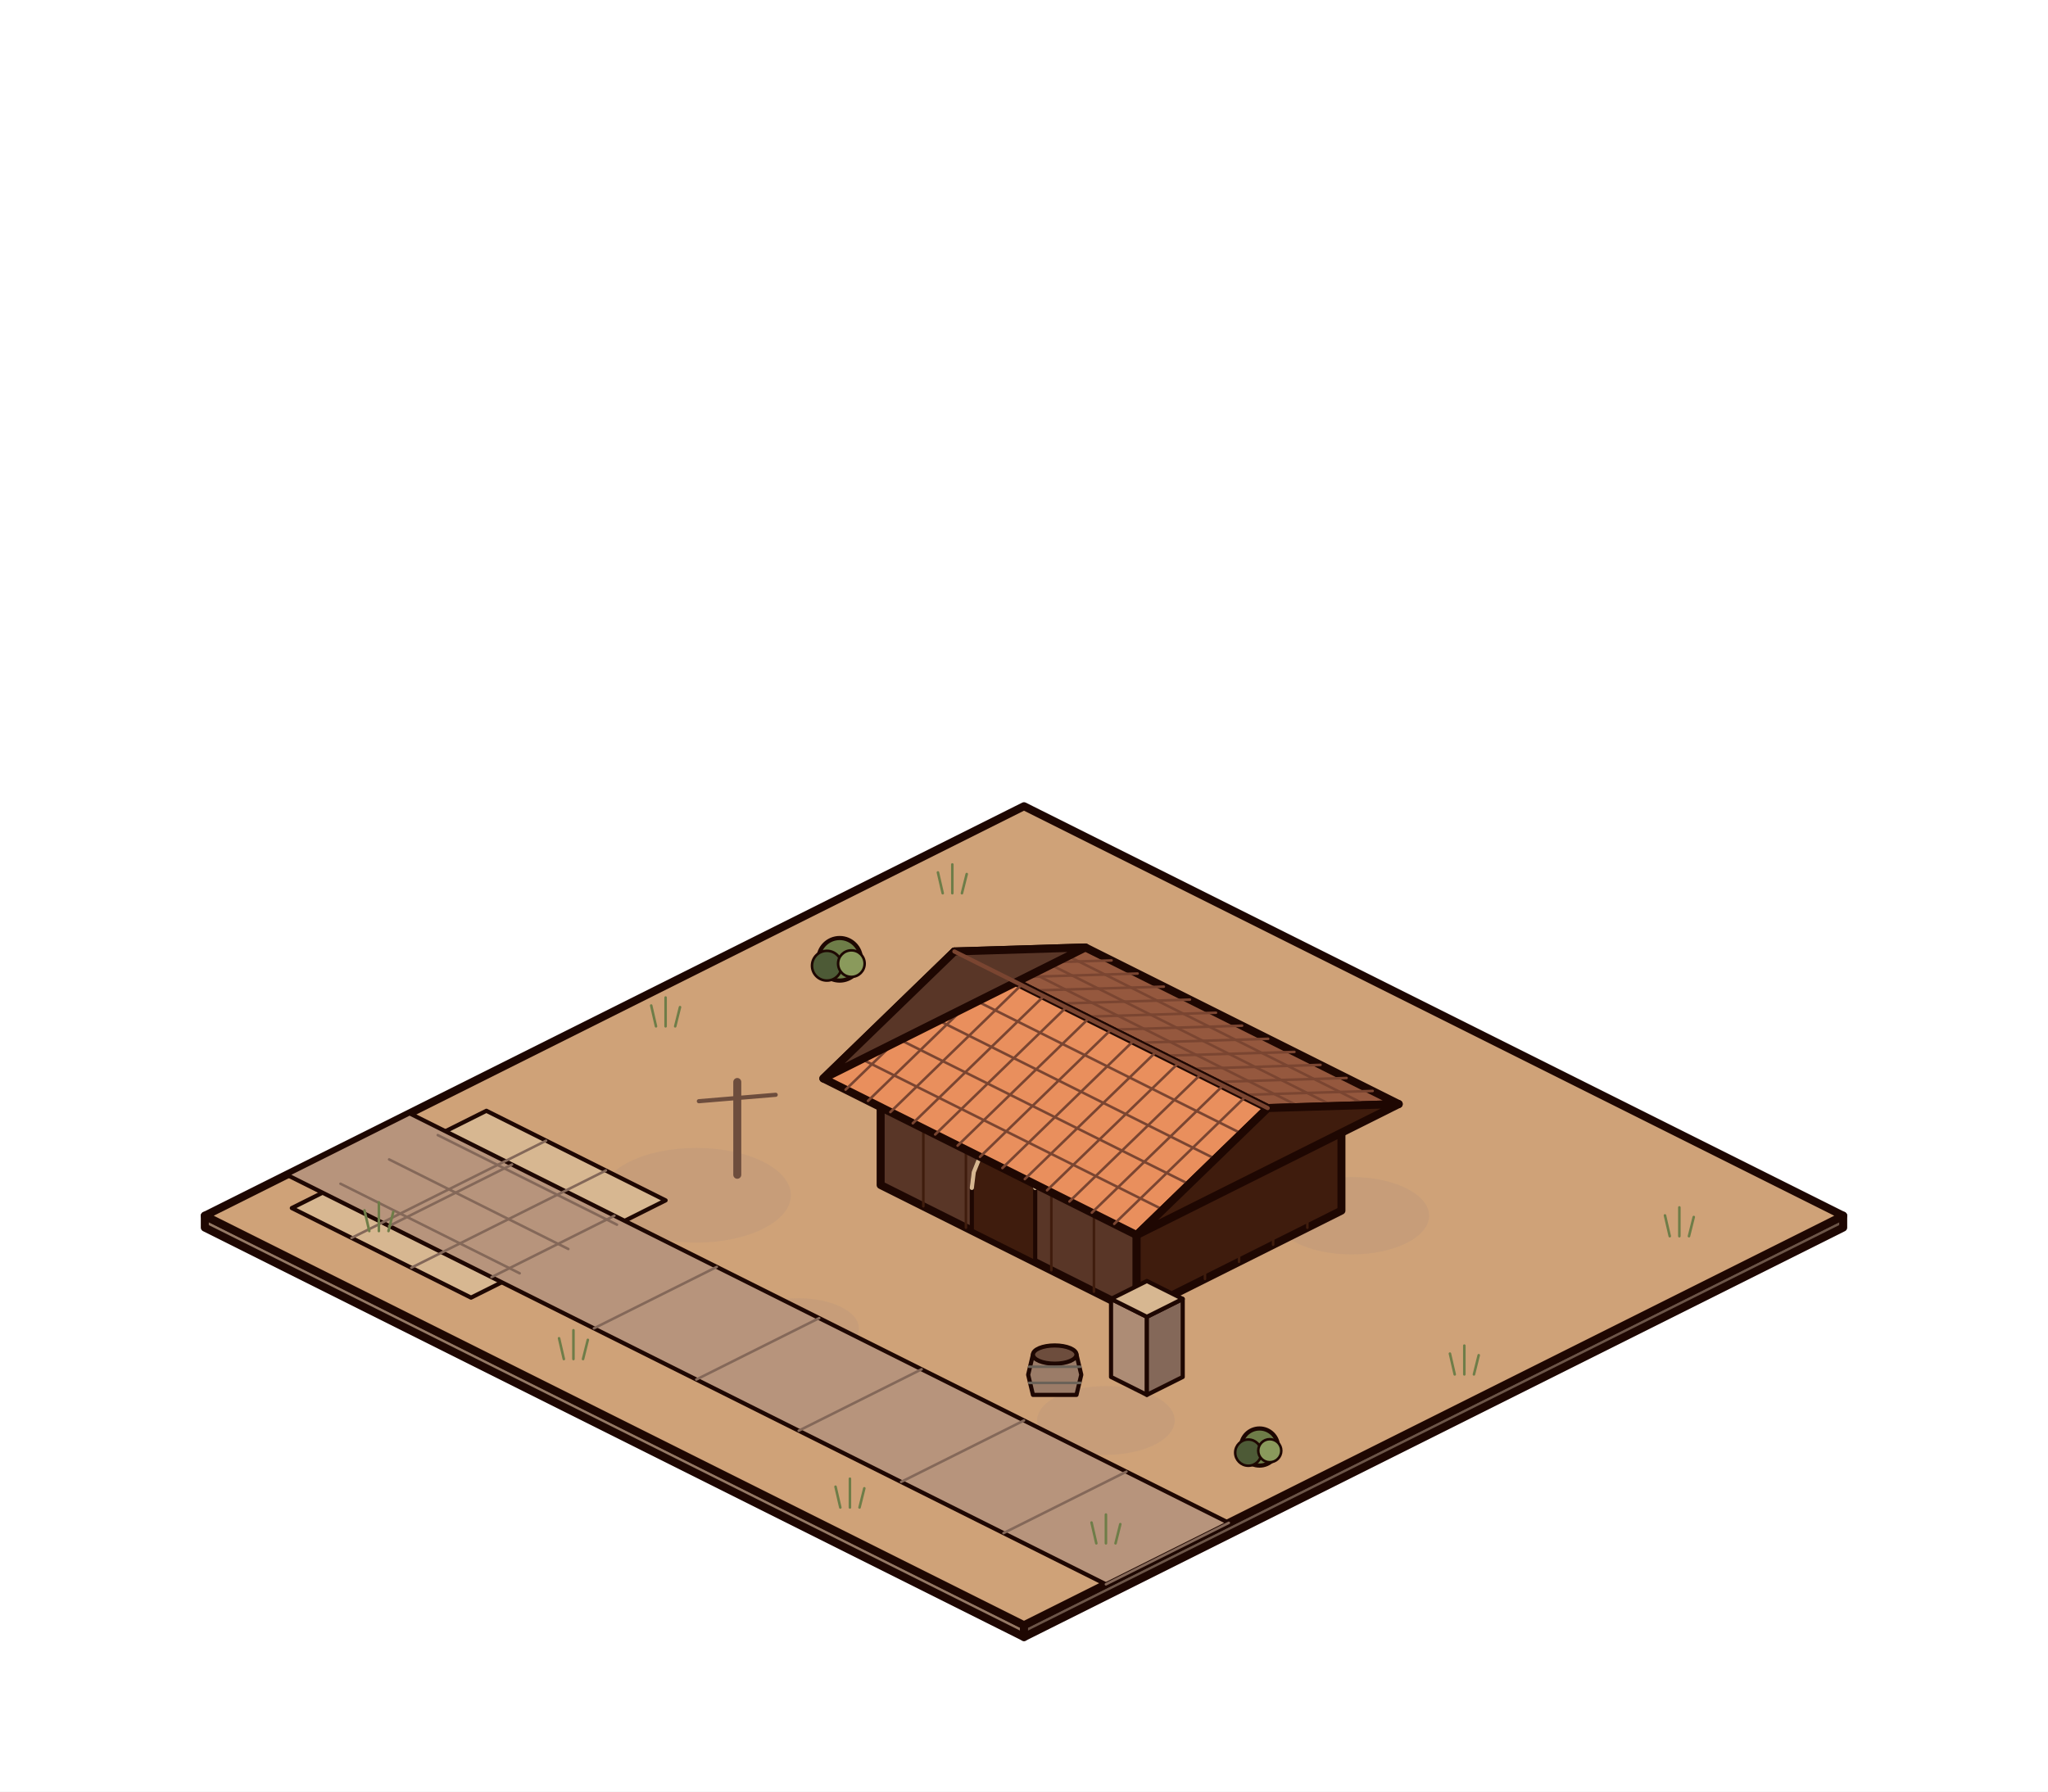
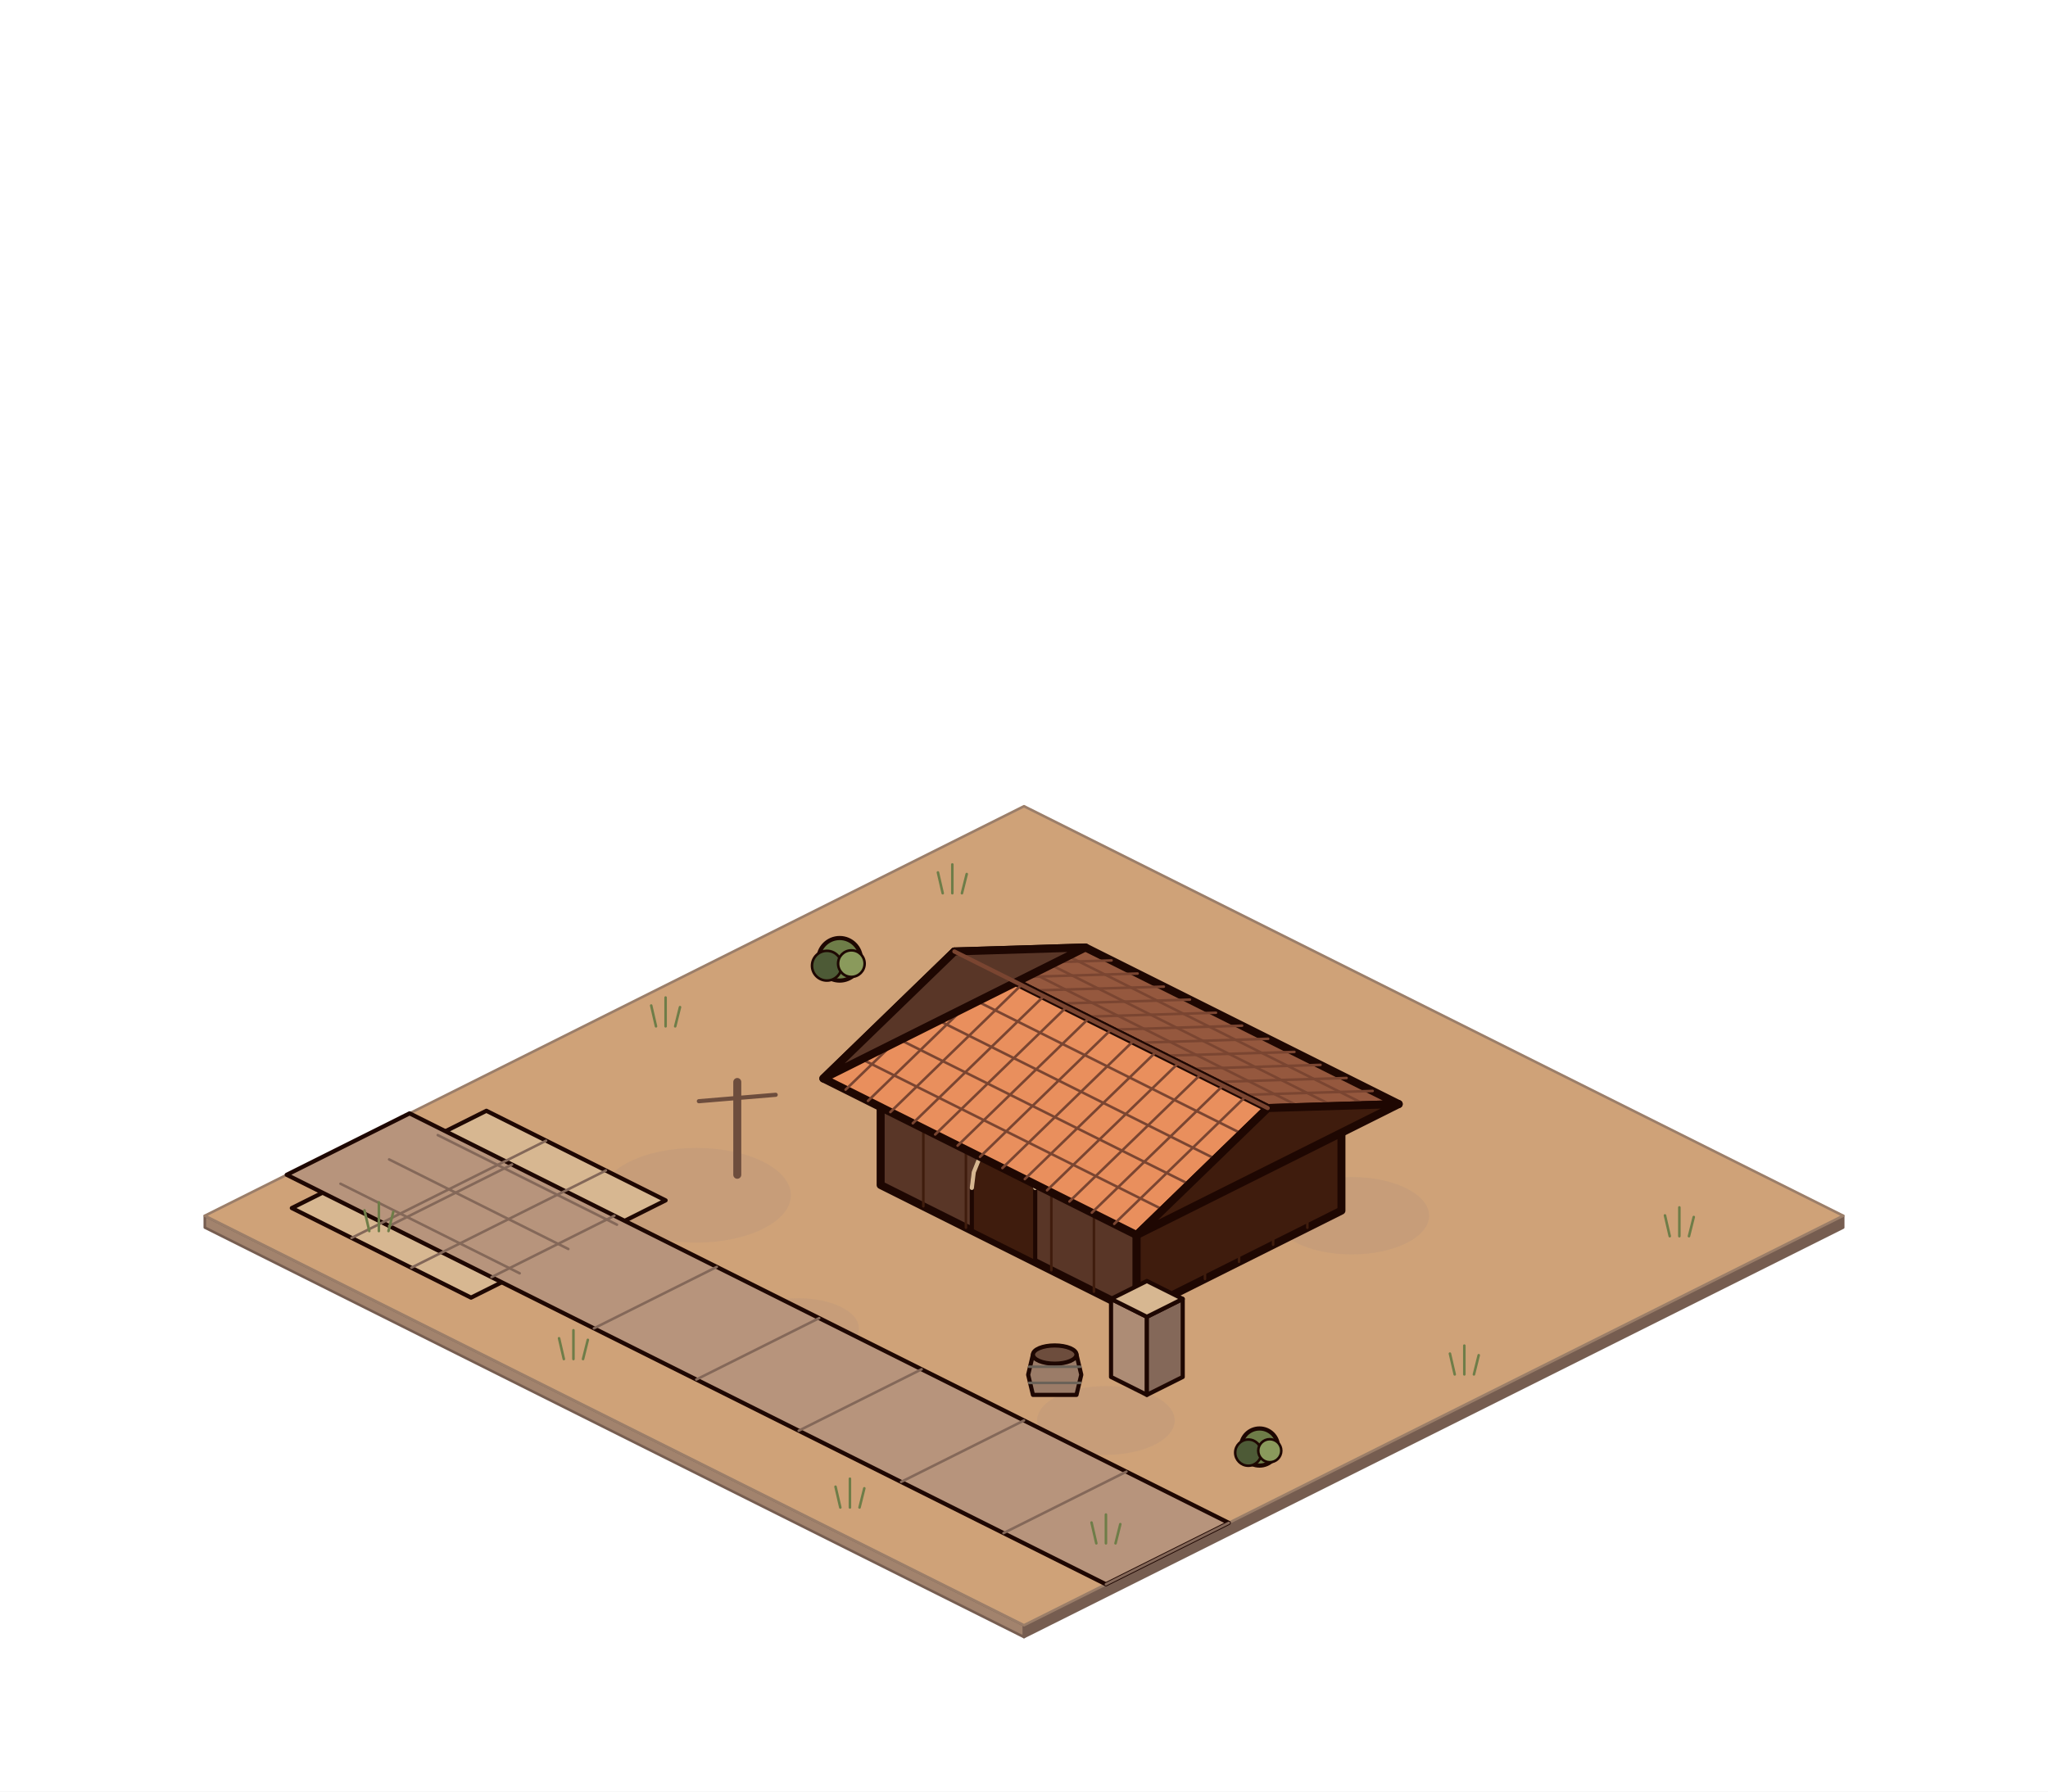
<svg xmlns="http://www.w3.org/2000/svg" viewBox="-640 -760 1280 1120" width="1280" height="1120">
  <rect x="-640" y="-760" width="1280" height="1120" fill="#ffffff" />
-   <polygon points="-512.0,0.0 0.0,256.0 0.0,263.4 -512.0,7.4" fill="#947864" stroke="#1e0702" stroke-width="5.0" stroke-linejoin="round" />
-   <polygon points="0.0,256.0 512.0,0.0 512.0,7.4 0.0,263.4" fill="#6c5548" stroke="#1e0702" stroke-width="5.0" stroke-linejoin="round" />
-   <polygon points="0.0,-256.0 512.0,0.0 0.0,256.0 -512.0,0.0" fill="#cfa278" stroke="#1e0702" stroke-width="5.0" stroke-linejoin="round" />
+   <polygon points="-512.0,0.0 0.0,256.0 0.0,263.4 -512.0,7.4" fill="#a2836d" stroke="#765d50" stroke-width="1.6" stroke-linejoin="round" />
+   <polygon points="0.0,256.0 512.0,0.0 512.0,7.4 0.0,263.4" fill="#765d50" stroke="#765d50" stroke-width="1.6" stroke-linejoin="round" />
+   <polygon points="0.0,-256.0 512.0,0.0 0.0,256.0 -512.0,0.0" fill="#cfa278" stroke="#9b7e69" stroke-width="1.6" stroke-linejoin="round" />
  <ellipse cx="-204.8" cy="-12.8" rx="59.1" ry="29.6" fill="#b7947c" stroke="none" fill-opacity="0.35" />
  <ellipse cx="204.8" cy="0.0" rx="48.4" ry="24.2" fill="#b7947c" stroke="none" fill-opacity="0.35" />
  <ellipse cx="-140.8" cy="70.4" rx="37.6" ry="18.8" fill="#b7947c" stroke="none" fill-opacity="0.35" />
  <ellipse cx="51.2" cy="128.0" rx="43.0" ry="21.5" fill="#b7947c" stroke="none" fill-opacity="0.35" />
  <polygon points="-336.0,-65.6 -224.0,-9.6 -345.6,51.2 -457.6,-4.8" fill="#d7b791" stroke="#1e0702" stroke-width="2.6" stroke-linejoin="round" />
  <polygon points="-384.0,-64.0 128.0,192.0 51.2,230.4 -460.8,-25.6" fill="#b7947c" stroke="#1e0702" stroke-width="2.6" stroke-linejoin="round" />
  <line x1="-298.7" y1="-46.9" x2="-420.3" y2="13.9" stroke="#846859" stroke-width="1.6" stroke-linecap="round" />
  <line x1="-261.3" y1="-28.3" x2="-382.9" y2="32.5" stroke="#846859" stroke-width="1.6" stroke-linecap="round" />
  <line x1="-366.4" y1="-50.4" x2="-254.4" y2="5.6" stroke="#846859" stroke-width="1.6" stroke-linecap="round" />
  <line x1="-396.8" y1="-35.2" x2="-284.8" y2="20.8" stroke="#846859" stroke-width="1.6" stroke-linecap="round" />
  <line x1="-427.2" y1="-20.0" x2="-315.2" y2="36.0" stroke="#846859" stroke-width="1.6" stroke-linecap="round" />
  <line x1="-320.0" y1="-32.0" x2="-396.8" y2="6.4" stroke="#846859" stroke-width="1.6" stroke-linecap="round" />
  <line x1="-256.0" y1="0.0" x2="-332.8" y2="38.4" stroke="#846859" stroke-width="1.6" stroke-linecap="round" />
  <line x1="-192.0" y1="32.0" x2="-268.8" y2="70.4" stroke="#846859" stroke-width="1.6" stroke-linecap="round" />
  <line x1="-128.0" y1="64.0" x2="-204.8" y2="102.4" stroke="#846859" stroke-width="1.6" stroke-linecap="round" />
  <line x1="-64.0" y1="96.0" x2="-140.8" y2="134.4" stroke="#846859" stroke-width="1.6" stroke-linecap="round" />
  <line x1="0.0" y1="128.0" x2="-76.8" y2="166.4" stroke="#846859" stroke-width="1.6" stroke-linecap="round" />
  <line x1="64.0" y1="160.0" x2="-12.8" y2="198.4" stroke="#846859" stroke-width="1.6" stroke-linecap="round" />
  <line x1="128.0" y1="192.0" x2="51.2" y2="230.4" stroke="#846859" stroke-width="1.6" stroke-linecap="round" />
  <line x1="-50.8" y1="-201.6" x2="-53.8" y2="-214.6" stroke="#6e7d48" stroke-width="1.6" stroke-linecap="round" />
  <line x1="-44.8" y1="-201.6" x2="-44.8" y2="-219.6" stroke="#6e7d48" stroke-width="1.6" stroke-linecap="round" />
  <line x1="-38.8" y1="-201.6" x2="-35.8" y2="-213.6" stroke="#6e7d48" stroke-width="1.6" stroke-linecap="round" />
  <circle cx="-115.2" cy="-160.3" r="13.3" fill="#6e7d48" stroke="#1e0702" stroke-width="2.6" />
  <circle cx="-123.2" cy="-156.3" r="9.3" fill="#4d5a36" stroke="#1e0702" stroke-width="1.6" />
  <circle cx="-107.9" cy="-157.6" r="8.3" fill="#8a9a5c" stroke="#1e0702" stroke-width="1.6" />
  <line x1="-230.0" y1="-118.4" x2="-233.0" y2="-131.4" stroke="#6e7d48" stroke-width="1.6" stroke-linecap="round" />
  <line x1="-224.0" y1="-118.4" x2="-224.0" y2="-136.4" stroke="#6e7d48" stroke-width="1.6" stroke-linecap="round" />
  <line x1="-218.0" y1="-118.4" x2="-215.0" y2="-130.4" stroke="#6e7d48" stroke-width="1.6" stroke-linecap="round" />
  <line x1="-179.2" y1="-25.6" x2="-179.2" y2="-83.6" stroke="#6d4d3d" stroke-width="5.0" stroke-linecap="round" />
  <line x1="-203.2" y1="-71.6" x2="-155.2" y2="-75.6" stroke="#6d4d3d" stroke-width="2.6" stroke-linecap="round" />
  <line x1="-409.2" y1="9.6" x2="-412.2" y2="-3.4" stroke="#6e7d48" stroke-width="1.6" stroke-linecap="round" />
  <line x1="-403.2" y1="9.6" x2="-403.2" y2="-8.4" stroke="#6e7d48" stroke-width="1.6" stroke-linecap="round" />
  <line x1="-397.2" y1="9.6" x2="-394.2" y2="-2.4" stroke="#6e7d48" stroke-width="1.6" stroke-linecap="round" />
  <line x1="403.6" y1="12.8" x2="400.6" y2="-0.2" stroke="#6e7d48" stroke-width="1.6" stroke-linecap="round" />
  <line x1="409.6" y1="12.8" x2="409.6" y2="-5.2" stroke="#6e7d48" stroke-width="1.6" stroke-linecap="round" />
  <line x1="415.6" y1="12.8" x2="418.6" y2="0.8" stroke="#6e7d48" stroke-width="1.6" stroke-linecap="round" />
  <polygon points="-89.6,-19.2 70.4,60.8 70.4,-5.8 -89.6,-85.8" fill="#593627" stroke="#1e0702" stroke-width="5.0" stroke-linejoin="round" />
  <polygon points="70.4,60.8 198.4,-3.2 198.4,-69.8 70.4,-5.8" fill="#3f1c0d" stroke="#1e0702" stroke-width="5.0" stroke-linejoin="round" />
  <polygon points="38.4,-149.8 198.4,-69.8 70.4,-5.8 -89.6,-85.8" fill="#6d4d3d" stroke="#1e0702" stroke-width="5.0" stroke-linejoin="round" />
  <line x1="-62.9" y1="-5.9" x2="-62.9" y2="-72.5" stroke="#3f1c0d" stroke-width="1.6" stroke-linecap="round" />
  <line x1="177.1" y1="7.5" x2="177.1" y2="-59.1" stroke="#3f1c0d" stroke-width="1.6" stroke-linecap="round" />
  <line x1="-36.3" y1="7.5" x2="-36.3" y2="-59.1" stroke="#3f1c0d" stroke-width="1.6" stroke-linecap="round" />
  <line x1="155.7" y1="18.1" x2="155.7" y2="-48.5" stroke="#3f1c0d" stroke-width="1.6" stroke-linecap="round" />
  <line x1="-9.6" y1="20.8" x2="-9.6" y2="-45.8" stroke="#3f1c0d" stroke-width="1.6" stroke-linecap="round" />
  <line x1="134.4" y1="28.8" x2="134.4" y2="-37.8" stroke="#3f1c0d" stroke-width="1.6" stroke-linecap="round" />
  <line x1="17.1" y1="34.1" x2="17.1" y2="-32.5" stroke="#3f1c0d" stroke-width="1.6" stroke-linecap="round" />
  <line x1="113.1" y1="39.5" x2="113.1" y2="-27.1" stroke="#3f1c0d" stroke-width="1.6" stroke-linecap="round" />
  <line x1="43.7" y1="47.5" x2="43.7" y2="-19.1" stroke="#3f1c0d" stroke-width="1.6" stroke-linecap="round" />
  <line x1="91.7" y1="50.1" x2="91.7" y2="-16.5" stroke="#3f1c0d" stroke-width="1.6" stroke-linecap="round" />
  <polygon points="-32.6,9.3 -32.6,-17.4 -32.6,-17.4 -31.4,-27.2 -28.0,-35.7 -22.7,-42.1 -16.2,-45.5 -9.4,-45.5 -2.9,-42.1 2.4,-35.7 5.8,-27.2 7.0,-17.4 7.0,-17.4 7.0,29.1" fill="#3f1c0d" stroke="#1e0702" stroke-width="2.6" stroke-linejoin="round" />
  <polyline points="-32.6,-17.4 -32.6,-17.4 -31.4,-27.2 -28.0,-35.7 -22.7,-42.1 -16.2,-45.5 -9.4,-45.5 -2.9,-42.1 2.4,-35.7 5.8,-27.2 7.0,-17.4 7.0,-17.4" fill="none" stroke="#d7b791" stroke-width="2.6" stroke-linejoin="round" stroke-linecap="round" />
  <polygon points="38.4,-167.7 234.2,-69.8 152.3,-67.3 -43.5,-165.2" fill="#95583e" stroke="#1e0702" stroke-width="5.0" stroke-linejoin="round" />
  <line x1="17.9" y1="-167.1" x2="213.8" y2="-69.2" stroke="#7a4531" stroke-width="1.6" stroke-linecap="round" />
  <line x1="-2.6" y1="-166.5" x2="193.3" y2="-68.6" stroke="#7a4531" stroke-width="1.6" stroke-linecap="round" />
  <line x1="-23.0" y1="-165.9" x2="172.8" y2="-67.9" stroke="#7a4531" stroke-width="1.6" stroke-linecap="round" />
  <line x1="54.7" y1="-159.6" x2="-27.2" y2="-157.1" stroke="#7a4531" stroke-width="1.6" stroke-linecap="round" />
  <line x1="71.0" y1="-151.4" x2="-10.9" y2="-148.9" stroke="#7a4531" stroke-width="1.6" stroke-linecap="round" />
  <line x1="87.4" y1="-143.2" x2="5.4" y2="-140.8" stroke="#7a4531" stroke-width="1.6" stroke-linecap="round" />
  <line x1="103.7" y1="-135.1" x2="21.8" y2="-132.6" stroke="#7a4531" stroke-width="1.6" stroke-linecap="round" />
  <line x1="120.0" y1="-126.9" x2="38.1" y2="-124.4" stroke="#7a4531" stroke-width="1.6" stroke-linecap="round" />
  <line x1="136.3" y1="-118.8" x2="54.4" y2="-116.3" stroke="#7a4531" stroke-width="1.6" stroke-linecap="round" />
  <line x1="152.6" y1="-110.6" x2="70.7" y2="-108.1" stroke="#7a4531" stroke-width="1.6" stroke-linecap="round" />
  <line x1="169.0" y1="-102.4" x2="87.0" y2="-100.0" stroke="#7a4531" stroke-width="1.6" stroke-linecap="round" />
  <line x1="185.3" y1="-94.3" x2="103.4" y2="-91.8" stroke="#7a4531" stroke-width="1.6" stroke-linecap="round" />
  <line x1="201.6" y1="-86.1" x2="119.7" y2="-83.6" stroke="#7a4531" stroke-width="1.6" stroke-linecap="round" />
  <line x1="217.9" y1="-78.0" x2="136.0" y2="-75.5" stroke="#7a4531" stroke-width="1.6" stroke-linecap="round" />
  <polygon points="-125.4,-85.8 70.4,12.1 152.3,-67.3 -43.5,-165.2" fill="#e98f5d" stroke="#1e0702" stroke-width="5.0" stroke-linejoin="round" />
  <line x1="-109.1" y1="-101.7" x2="86.8" y2="-3.8" stroke="#7a4531" stroke-width="1.6" stroke-linecap="round" />
  <line x1="-92.7" y1="-117.6" x2="103.2" y2="-19.7" stroke="#7a4531" stroke-width="1.6" stroke-linecap="round" />
  <line x1="-76.3" y1="-133.5" x2="119.6" y2="-35.5" stroke="#7a4531" stroke-width="1.6" stroke-linecap="round" />
  <line x1="-59.9" y1="-149.4" x2="135.9" y2="-51.4" stroke="#7a4531" stroke-width="1.6" stroke-linecap="round" />
  <line x1="-111.5" y1="-78.8" x2="-29.5" y2="-158.2" stroke="#7a4531" stroke-width="1.6" stroke-linecap="round" />
  <line x1="-97.5" y1="-71.8" x2="-15.5" y2="-151.3" stroke="#7a4531" stroke-width="1.6" stroke-linecap="round" />
  <line x1="-83.5" y1="-64.8" x2="-1.6" y2="-144.3" stroke="#7a4531" stroke-width="1.6" stroke-linecap="round" />
  <line x1="-69.5" y1="-57.8" x2="12.4" y2="-137.3" stroke="#7a4531" stroke-width="1.6" stroke-linecap="round" />
  <line x1="-55.5" y1="-50.8" x2="26.4" y2="-130.3" stroke="#7a4531" stroke-width="1.6" stroke-linecap="round" />
  <line x1="-41.5" y1="-43.8" x2="40.4" y2="-123.3" stroke="#7a4531" stroke-width="1.6" stroke-linecap="round" />
  <line x1="-27.5" y1="-36.8" x2="54.4" y2="-116.3" stroke="#7a4531" stroke-width="1.6" stroke-linecap="round" />
  <line x1="-13.5" y1="-29.8" x2="68.4" y2="-109.3" stroke="#7a4531" stroke-width="1.6" stroke-linecap="round" />
  <line x1="0.5" y1="-22.9" x2="82.4" y2="-102.3" stroke="#7a4531" stroke-width="1.6" stroke-linecap="round" />
  <line x1="14.4" y1="-15.9" x2="96.4" y2="-95.3" stroke="#7a4531" stroke-width="1.6" stroke-linecap="round" />
  <line x1="28.4" y1="-8.9" x2="110.4" y2="-88.3" stroke="#7a4531" stroke-width="1.6" stroke-linecap="round" />
  <line x1="42.4" y1="-1.9" x2="124.3" y2="-81.3" stroke="#7a4531" stroke-width="1.6" stroke-linecap="round" />
  <line x1="56.4" y1="5.1" x2="138.3" y2="-74.3" stroke="#7a4531" stroke-width="1.6" stroke-linecap="round" />
  <polygon points="38.4,-167.7 -125.4,-85.8 -43.5,-165.2" fill="#593627" stroke="#1e0702" stroke-width="5.0" stroke-linejoin="round" />
  <polygon points="234.2,-69.8 70.4,12.1 152.3,-67.3" fill="#3f1c0d" stroke="#1e0702" stroke-width="5.0" stroke-linejoin="round" />
  <line x1="-43.5" y1="-165.2" x2="152.3" y2="-67.3" stroke="#7a4531" stroke-width="2.6" stroke-linecap="round" />
  <line x1="-287.6" y1="89.6" x2="-290.6" y2="76.6" stroke="#6e7d48" stroke-width="1.6" stroke-linecap="round" />
  <line x1="-281.6" y1="89.6" x2="-281.6" y2="71.6" stroke="#6e7d48" stroke-width="1.6" stroke-linecap="round" />
  <line x1="-275.6" y1="89.6" x2="-272.6" y2="77.6" stroke="#6e7d48" stroke-width="1.6" stroke-linecap="round" />
  <line x1="269.2" y1="99.2" x2="266.2" y2="86.2" stroke="#6e7d48" stroke-width="1.6" stroke-linecap="round" />
  <line x1="275.2" y1="99.2" x2="275.2" y2="81.2" stroke="#6e7d48" stroke-width="1.6" stroke-linecap="round" />
  <line x1="281.2" y1="99.2" x2="284.2" y2="87.2" stroke="#6e7d48" stroke-width="1.6" stroke-linecap="round" />
  <polygon points="54.4,100.8 76.8,112.0 76.8,63.2 54.4,52.0" fill="#ad8c75" stroke="#1e0702" stroke-width="2.6" stroke-linejoin="round" />
  <polygon points="76.8,112.0 99.2,100.8 99.2,52.0 76.8,63.2" fill="#846859" stroke="#1e0702" stroke-width="2.6" stroke-linejoin="round" />
  <polygon points="76.8,40.8 99.2,52.0 76.8,63.2 54.4,52.0" fill="#d7b791" stroke="#1e0702" stroke-width="2.6" stroke-linejoin="round" />
  <polygon points="5.6,112.0 2.6,99.4 5.6,86.8 32.8,86.8 35.8,99.4 32.8,112.0" fill="#9b7c68" stroke="#1e0702" stroke-width="2.6" stroke-linejoin="round" />
  <ellipse cx="19.2" cy="86.8" rx="13.6" ry="5.7" fill="#6d4d3d" stroke="#1e0702" stroke-width="2.6" />
  <line x1="3.2" y1="104.5" x2="35.2" y2="104.5" stroke="#6b6258" stroke-width="1.6" stroke-linecap="round" />
  <line x1="3.2" y1="94.4" x2="35.2" y2="94.4" stroke="#6b6258" stroke-width="1.6" stroke-linecap="round" />
  <circle cx="147.2" cy="144.6" r="11.6" fill="#6e7d48" stroke="#1e0702" stroke-width="2.6" />
  <circle cx="140.2" cy="148.1" r="8.2" fill="#4d5a36" stroke="#1e0702" stroke-width="1.6" />
  <circle cx="153.6" cy="146.9" r="7.2" fill="#8a9a5c" stroke="#1e0702" stroke-width="1.6" />
  <line x1="-114.8" y1="182.4" x2="-117.8" y2="169.4" stroke="#6e7d48" stroke-width="1.6" stroke-linecap="round" />
  <line x1="-108.8" y1="182.4" x2="-108.8" y2="164.4" stroke="#6e7d48" stroke-width="1.6" stroke-linecap="round" />
  <line x1="-102.8" y1="182.4" x2="-99.8" y2="170.4" stroke="#6e7d48" stroke-width="1.6" stroke-linecap="round" />
  <line x1="45.2" y1="204.8" x2="42.2" y2="191.8" stroke="#6e7d48" stroke-width="1.6" stroke-linecap="round" />
  <line x1="51.2" y1="204.8" x2="51.2" y2="186.8" stroke="#6e7d48" stroke-width="1.6" stroke-linecap="round" />
  <line x1="57.2" y1="204.8" x2="60.2" y2="192.8" stroke="#6e7d48" stroke-width="1.6" stroke-linecap="round" />
</svg>
